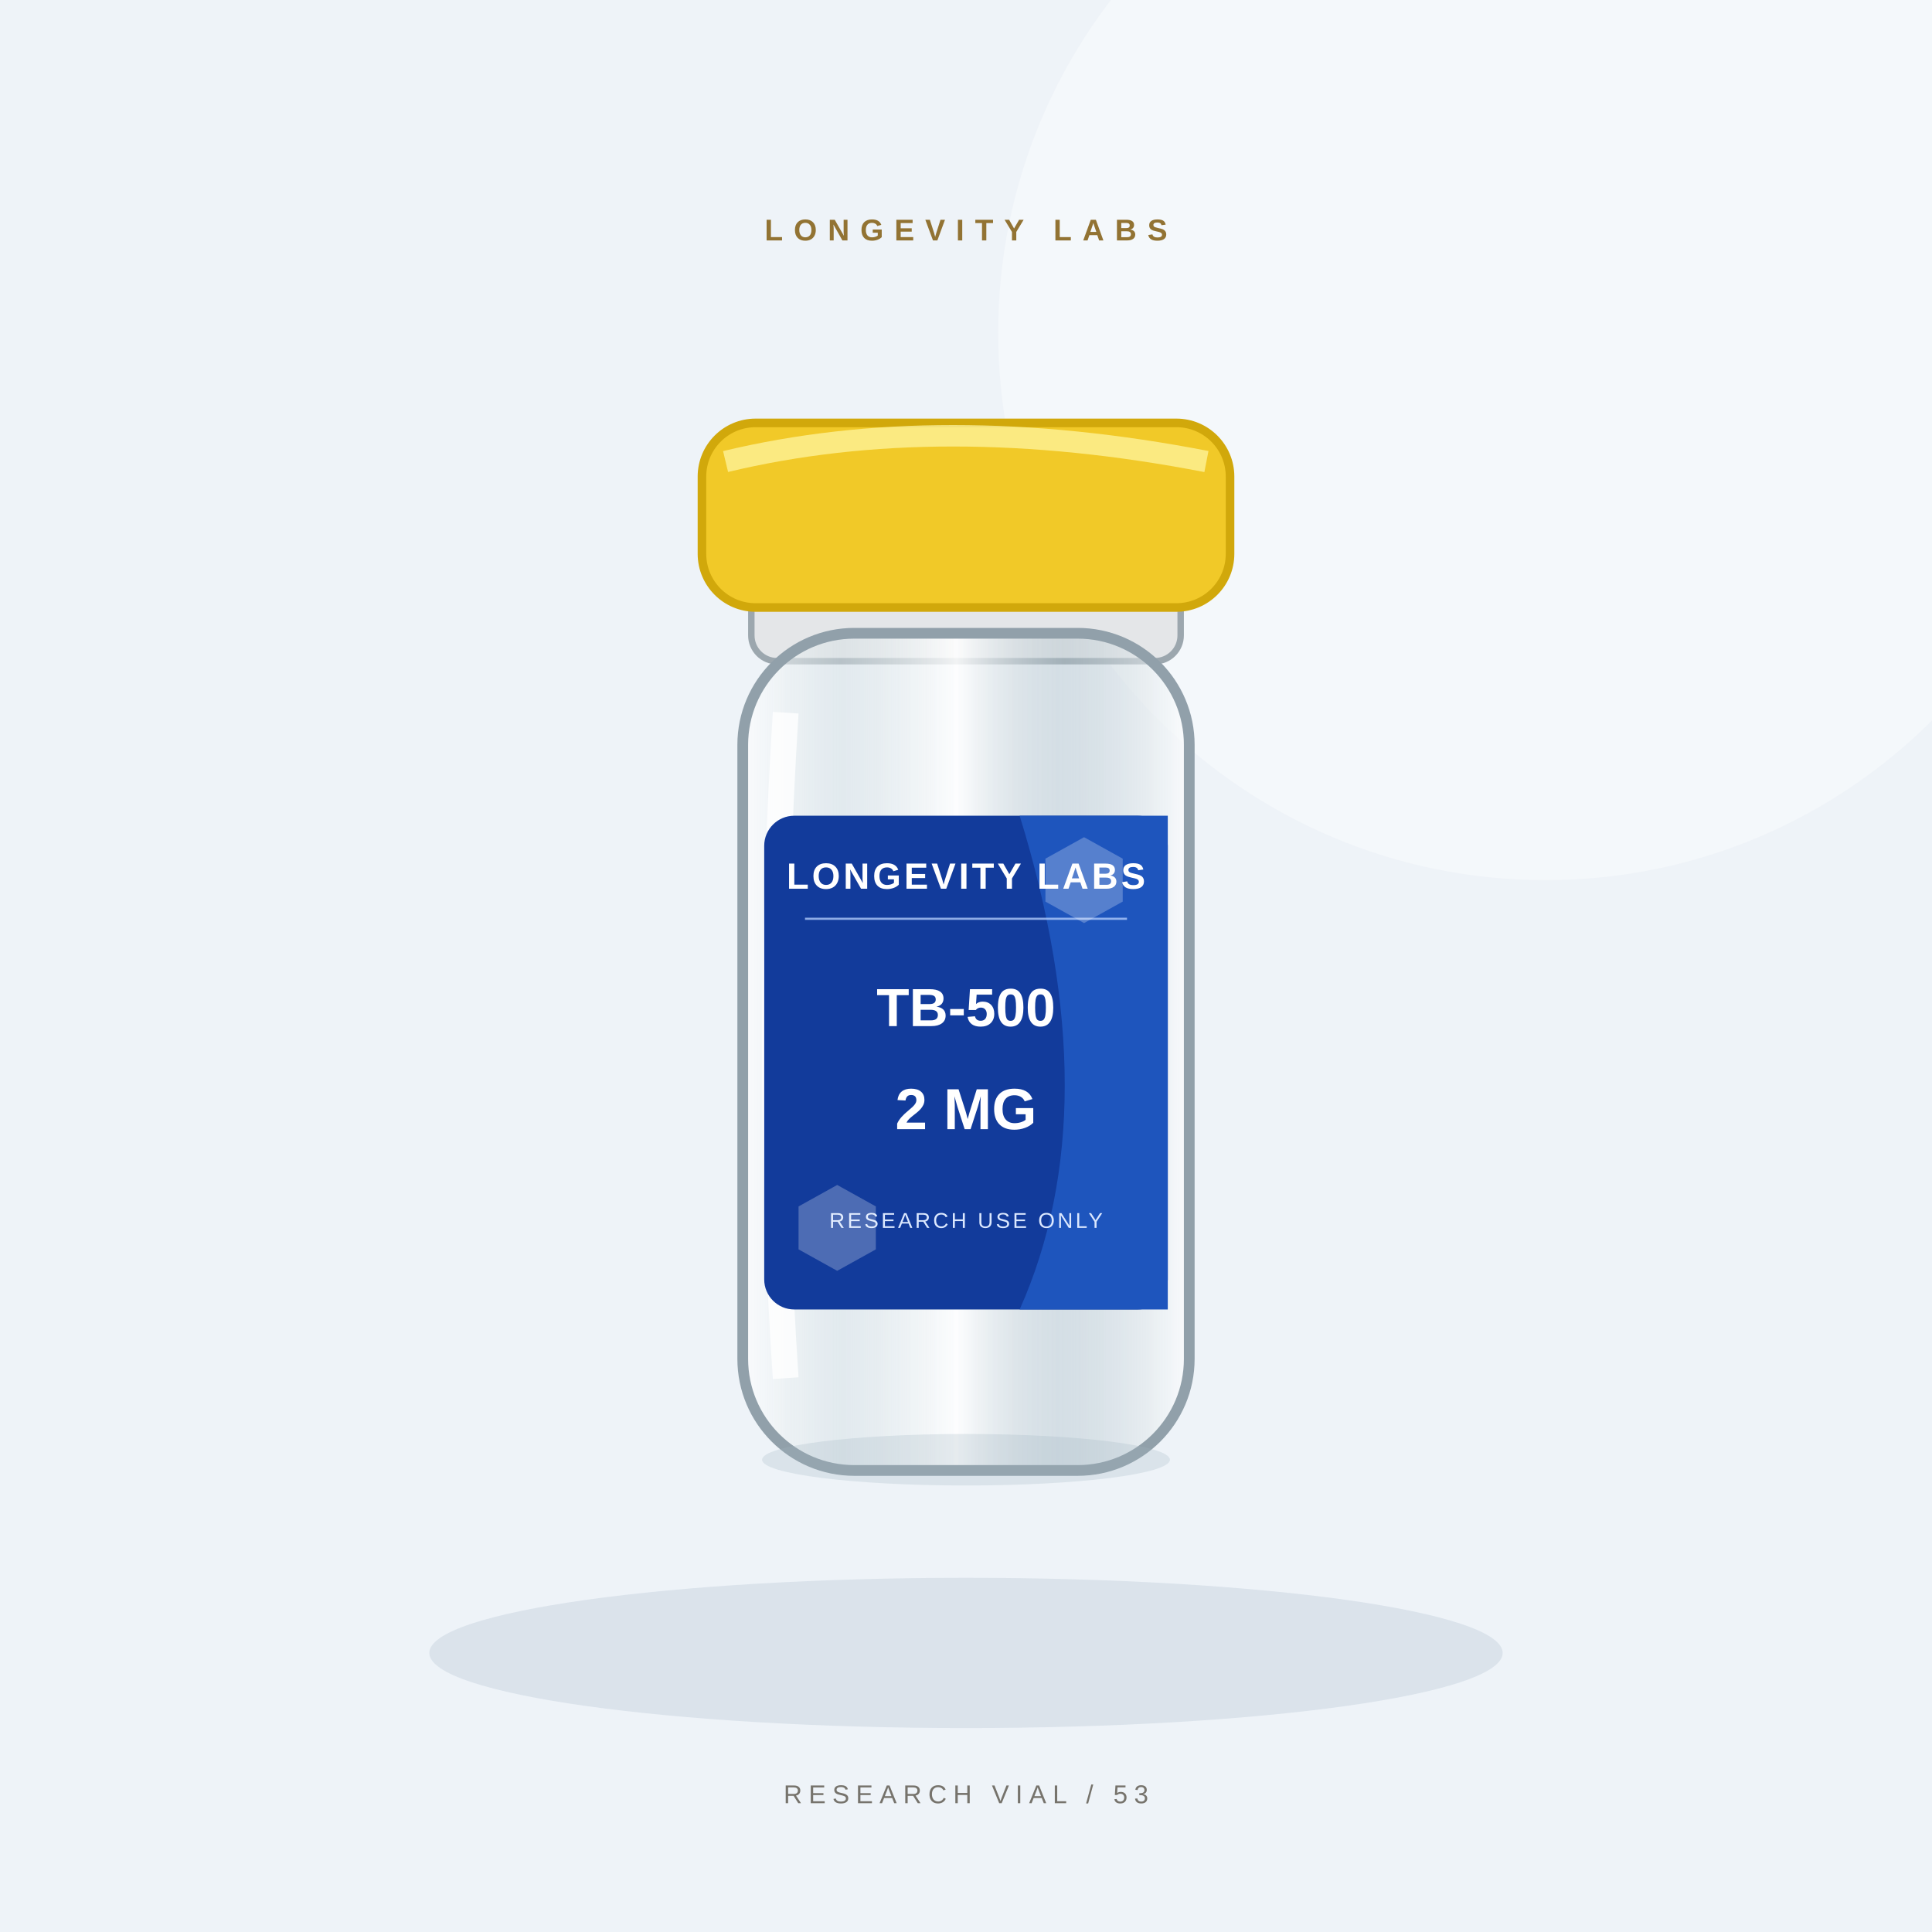
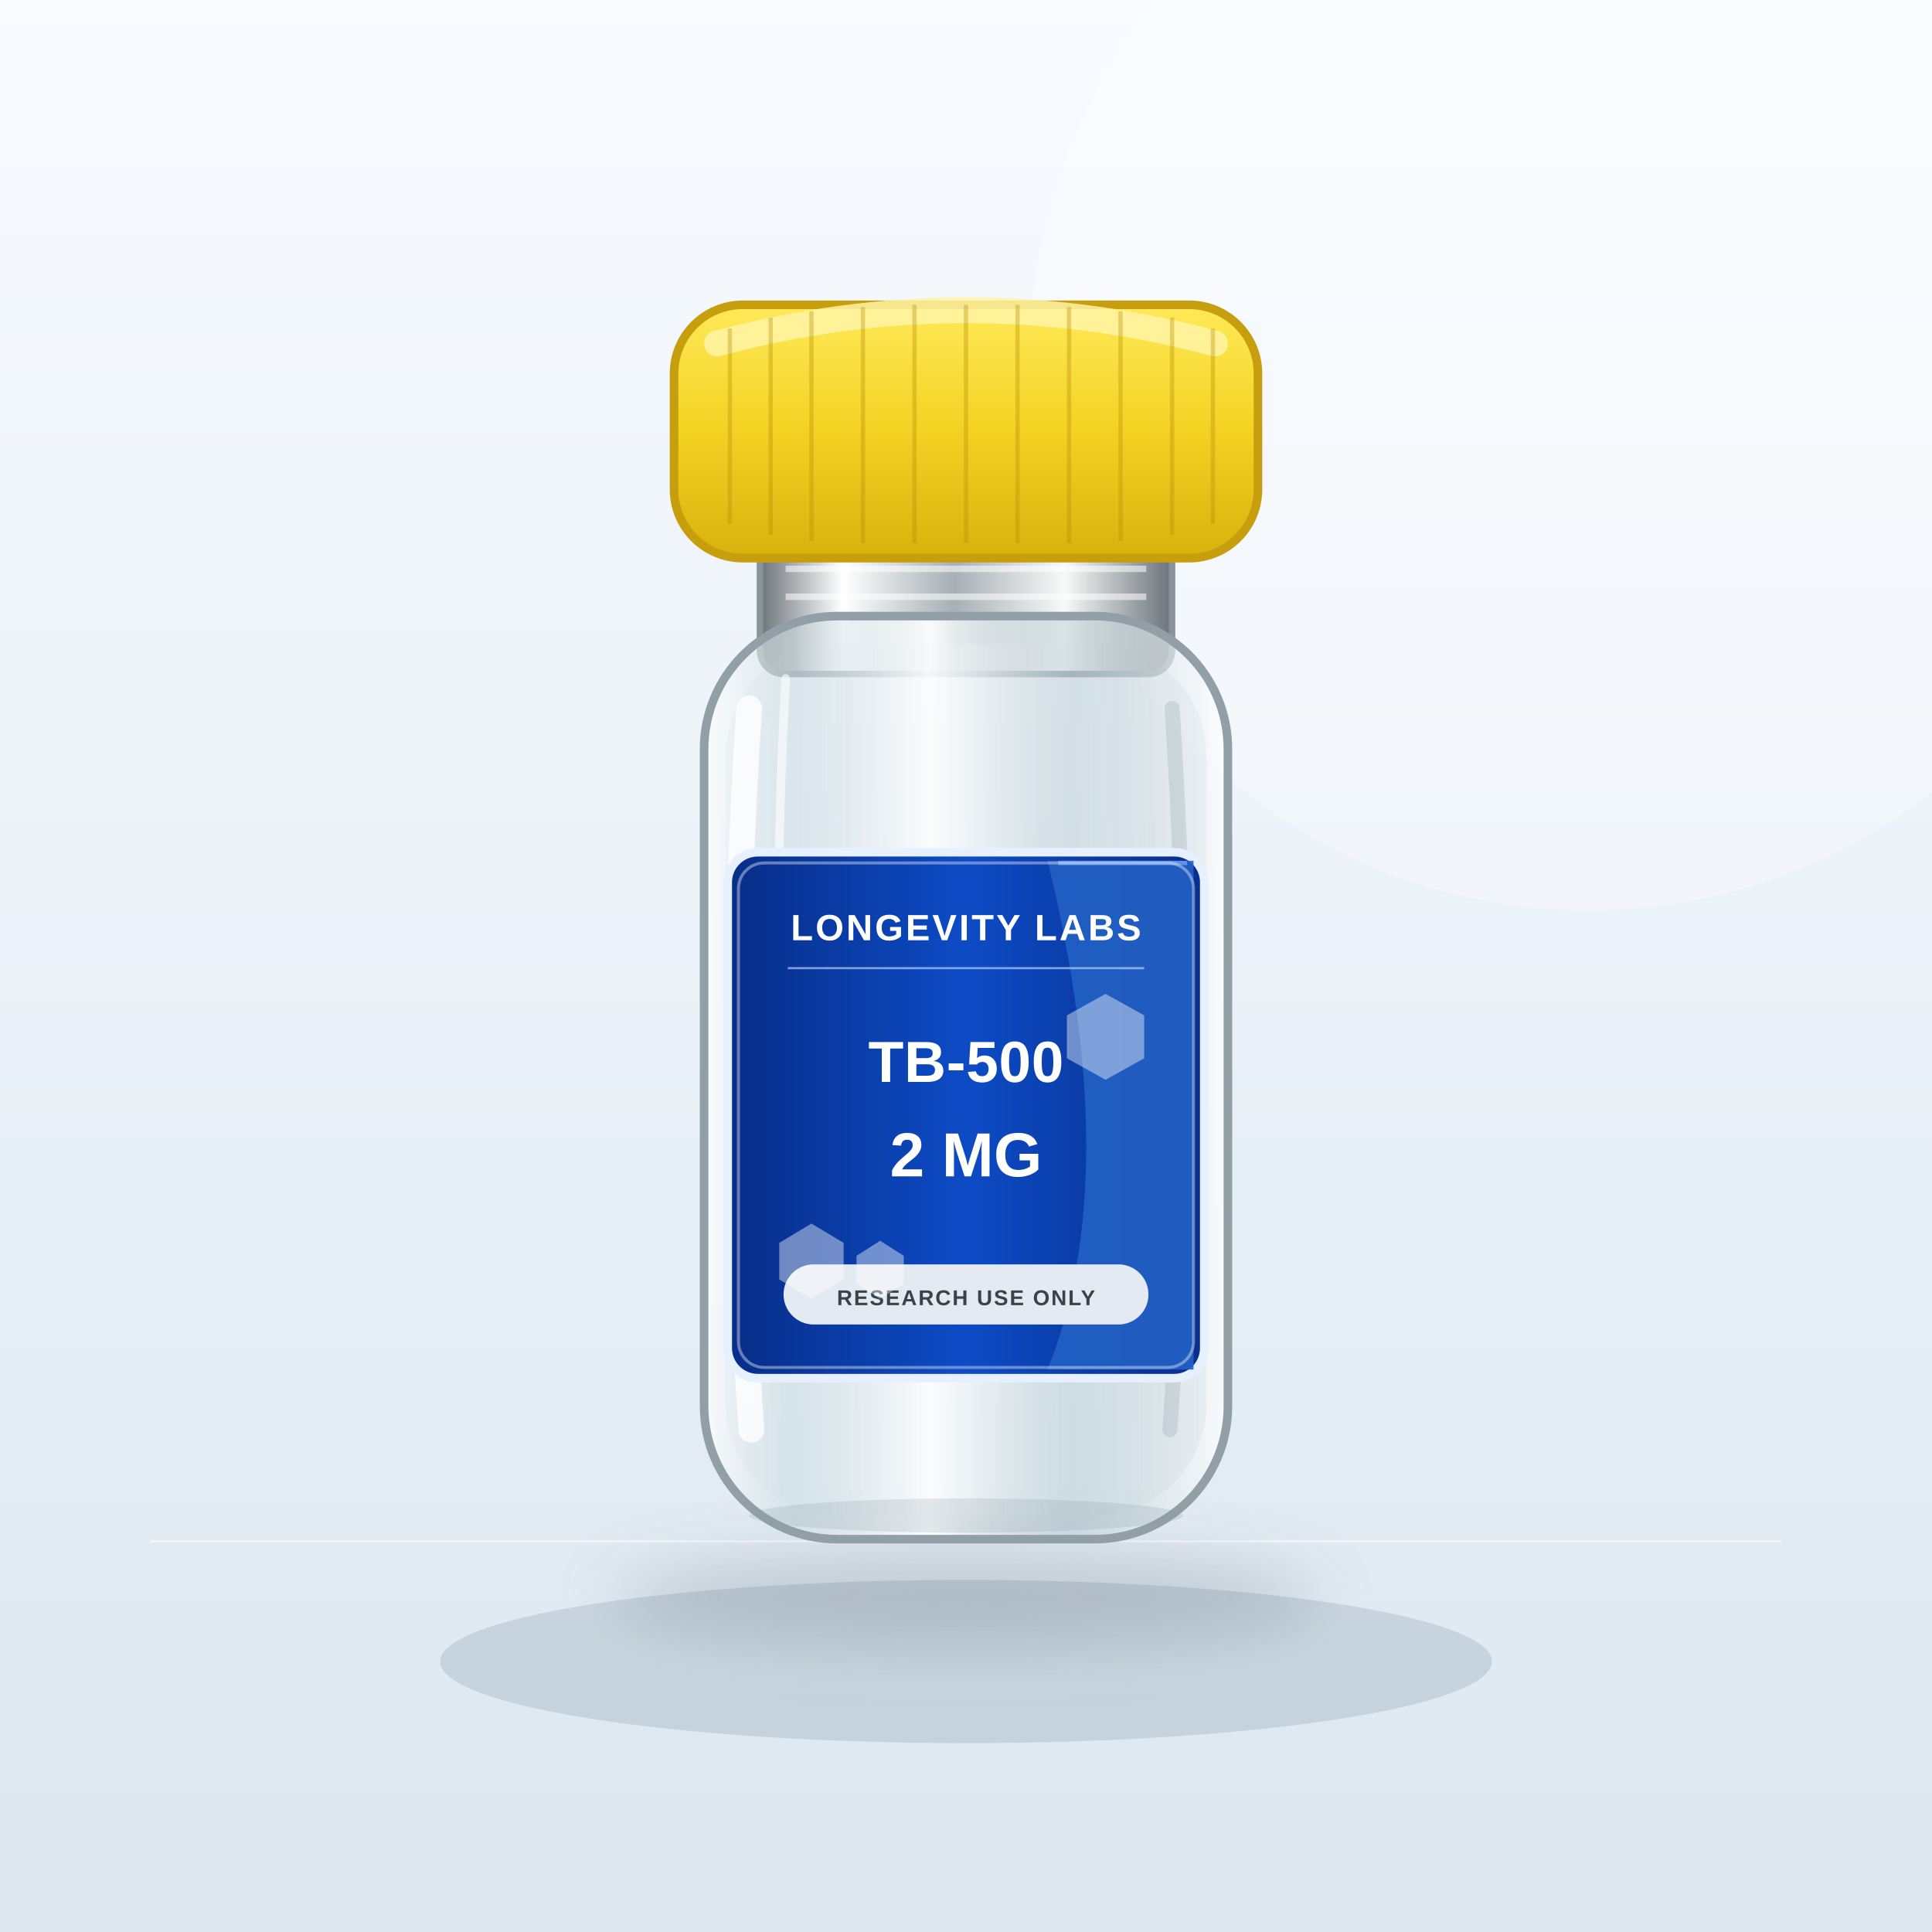
<svg xmlns="http://www.w3.org/2000/svg" width="900" height="900" viewBox="0 0 900 900" role="img" aria-labelledby="title desc">
  <defs>
+     <linearGradient id="vialBg" x2="0" y2="1">
+       <stop stop-color="#f8fbff" />
+       <stop offset="1" stop-color="#dce7f0" />
+     </linearGradient>
+     <linearGradient id="silver" x2="1">
+       <stop stop-color="#6c757b" />
+       <stop offset=".2" stop-color="#fff" />
+       <stop offset=".47" stop-color="#a6b0b5" />
+       <stop offset=".74" stop-color="#f8f9f8" />
+       <stop offset="1" stop-color="#69737a" />
+     </linearGradient>
+     <linearGradient id="yellowCap" x2="0" y2="1">
+       <stop stop-color="#ffe958" />
+       <stop offset=".48" stop-color="#f3d324" />
+       <stop offset="1" stop-color="#d7b20c" />
+     </linearGradient>
+     <linearGradient id="vialGlass" x2="1">
+       <stop stop-color="#fff" stop-opacity=".78" />
+       <stop offset=".17" stop-color="#cedde4" stop-opacity=".5" />
+       <stop offset=".43" stop-color="#fff" stop-opacity=".92" />
+       <stop offset=".7" stop-color="#b8cbd4" stop-opacity=".48" />
+       <stop offset="1" stop-color="#fff" stop-opacity=".8" />
+     </linearGradient>
+     <linearGradient id="innerGlass" x2="1">
+       <stop stop-color="#a8c1ca" stop-opacity=".2" />
+       <stop offset=".5" stop-color="#fff" stop-opacity=".5" />
+       <stop offset="1" stop-color="#91a9b2" stop-opacity=".28" />
+     </linearGradient>
+     <linearGradient id="labelBlue" x2="1">
+       <stop stop-color="#072d88" />
+       <stop offset=".5" stop-color="#0d4bc5" />
+       <stop offset="1" stop-color="#082e8a" />
+     </linearGradient>
    <linearGradient id="clearGlass" x2="1">
      <stop stop-color="#fff" stop-opacity=".72" />
      <stop offset=".22" stop-color="#d5e0e4" stop-opacity=".48" />
      <stop offset=".48" stop-color="#fff" stop-opacity=".86" />
      <stop offset=".72" stop-color="#aec0c9" stop-opacity=".4" />
      <stop offset="1" stop-color="#fff" stop-opacity=".72" />
    </linearGradient>
    <linearGradient id="goldMetal" x2="1">
      <stop stop-color="#8a713d" />
      <stop offset=".25" stop-color="#f2d879" />
      <stop offset=".53" stop-color="#b18d2e" />
      <stop offset=".8" stop-color="#f5da77" />
      <stop offset="1" stop-color="#96782b" />
    </linearGradient>
    <linearGradient id="darkGlass" x2="1">
      <stop stop-color="#080b0c" />
      <stop offset=".26" stop-color="#25292a" />
      <stop offset=".5" stop-color="#090b0b" />
      <stop offset=".76" stop-color="#242727" />
      <stop offset="1" stop-color="#080a0a" />
    </linearGradient>
+     <filter id="softShadow" x="-50%" y="-100%" width="200%" height="300%">
+       <feGaussianBlur stdDeviation="14" />
+     </filter>
  </defs>
-   <rect width="900" height="900" fill="#eef3f8" />
-   <ellipse cx="450" cy="770" rx="250" ry="35" fill="#a8b9ca" opacity=".28" />
-   <circle cx="720" cy="155" r="255" fill="#fff" opacity=".38" />
+   <rect width="900" height="900" fill="url(#vialBg)" />
+   <ellipse cx="450" cy="774" rx="245" ry="38" fill="#6d8290" opacity=".22" />
+   <circle cx="740" cy="164" r="260" fill="#fff" opacity=".34" />
+   <path d="M70 718h760" stroke="#fff" stroke-opacity=".58" />
  <g>
    <g>
-       <rect x="350" y="246" width="200" height="62" rx="12" fill="#e4e6e8" stroke="#9ca7ae" stroke-width="3" />
-       <rect x="327" y="197" width="246" height="86" rx="25" fill="#f1c928" stroke="#d1a80b" stroke-width="4" />
-       <path d="M338 215q100-24 224 0" fill="none" stroke="#fff6a4" stroke-width="10" opacity=".72" />
-       <rect x="346" y="295" width="208" height="390" rx="52" fill="url(#clearGlass)" stroke="#91a0aa" stroke-width="5" />
-       <path d="M366 332q-10 160 0 310" fill="none" stroke="#fff" stroke-width="12" opacity=".8" />
-       <ellipse cx="450" cy="680" rx="95" ry="12" fill="#9eb4c0" opacity=".25" />
-       <rect x="356" y="380" width="188" height="230" rx="14" fill="#123b9b" />
-       <path d="M475 380h69v230h-69q42-94 0-230" fill="#1e55bd" />
-       <text x="450" y="414" text-anchor="middle" fill="#fff" font-family="Arial,sans-serif" font-size="17" font-weight="700" letter-spacing="1.4">LONGEVITY LABS</text>
-       <path d="M375 428h150" stroke="#b7d2ff" opacity=".75" />
-       <text x="450" y="478" text-anchor="middle" fill="#fff" font-family="Arial,sans-serif" font-size="25" font-weight="800">TB-500</text>
-       <text x="450" y="526" text-anchor="middle" fill="#fff" font-family="Arial,sans-serif" font-size="27" font-weight="800">2 MG</text>
-       <text x="450" y="572" text-anchor="middle" fill="#dbe8ff" font-family="Arial,sans-serif" font-size="10" letter-spacing="1.2">RESEARCH USE ONLY</text>
-       <g fill="#fff" opacity=".25">
-         <path d="m505 390 18 10v20l-18 10-18-10v-20z" />
-         <path d="m390 552 18 10v20l-18 10-18-10v-20z" />
+       <ellipse cx="450" cy="744" rx="166" ry="22" fill="#52616a" opacity=".22" filter="url(#softShadow)" />
+       <rect x="354" y="239" width="192" height="75" rx="11" fill="url(#silver)" stroke="#88949a" stroke-width="3" />
+       <path d="M366 252h168M366 265h168M366 278h168" stroke="#fff" stroke-opacity=".55" stroke-width="3" />
+       <rect x="314" y="142" width="272" height="118" rx="32" fill="url(#yellowCap)" stroke="#c79e0d" stroke-width="4" />
+       <path d="M334 160Q450 129 566 160" fill="none" stroke="#fff4a6" stroke-width="12" stroke-linecap="round" opacity=".84" />
+       <g stroke="#b88f08" stroke-opacity=".37" stroke-width="2">
+         <path d="M340 153v91M359 148v101M378 145v107M402 143v110M426 142v111M450 142v111M474 142v111M498 143v110M522 145v107M546 148v101M565 153v91" />
      </g>
+       <rect x="328" y="287" width="244" height="430" rx="62" fill="url(#vialGlass)" stroke="#91a0a7" stroke-width="4" />
+       <rect x="338" y="300" width="224" height="406" rx="52" fill="url(#innerGlass)" opacity=".34" />
+       <path d="M349 330Q338 493 350 666" fill="none" stroke="#fff" stroke-width="12" stroke-linecap="round" opacity=".78" />
+       <path d="M366 316Q359 445 366 558" fill="none" stroke="#fff" stroke-width="4" stroke-linecap="round" opacity=".6" />
+       <path d="M546 330Q557 493 545 666" fill="none" stroke="#90a1a9" stroke-width="7" stroke-linecap="round" opacity=".28" />
+       <ellipse cx="450" cy="706" rx="101" ry="8" fill="#879aa4" opacity=".22" />
+       <rect x="339" y="397" width="222" height="245" rx="14" fill="url(#labelBlue)" stroke="#e7f0ff" stroke-width="4" />
+       <path d="M488 401h68v237h-68q36-90 0-237" fill="#2260c4" opacity=".9" />
+       <path d="M493 402h60" stroke="#71a2f3" stroke-width="2" opacity=".76" />
+       <text x="450" y="438" text-anchor="middle" fill="#fff" font-family="Arial,sans-serif" font-size="17" font-weight="800" letter-spacing="1.1">LONGEVITY LABS</text>
+       <path d="M367 451h166" stroke="#c8dcff" stroke-opacity=".62" />
+       <text x="450" y="504" text-anchor="middle" fill="#fff" font-family="Arial,sans-serif" font-size="27" font-weight="800" letter-spacing=".2">TB-500</text>
+       <text x="450" y="548" text-anchor="middle" fill="#fff" font-family="Arial,sans-serif" font-size="29" font-weight="800">2 MG</text>
+       <rect x="365" y="589" width="170" height="28" rx="14" fill="#e4eaf1" />
+       <text x="450" y="608" text-anchor="middle" fill="#39434b" font-family="Arial,sans-serif" font-size="10" font-weight="700" letter-spacing=".7">RESEARCH USE ONLY</text>
+       <g fill="#fff" opacity=".42">
+         <path d="m515 463 18 10v20l-18 10-18-10v-20z" />
+         <path d="m378 570 15 9v17l-15 9-15-9v-17z" />
+         <path d="m410 578 11 7v13l-11 7-11-7v-13z" />
+       </g>
+       <rect x="344" y="402" width="212" height="235" rx="12" fill="none" stroke="#f5f8ff" stroke-opacity=".4" stroke-width="1.4" />
    </g>
  </g>
-   <text x="450" y="112" text-anchor="middle" fill="#927333" font-family="Arial,sans-serif" font-size="14" font-weight="700" letter-spacing="5">LONGEVITY LABS</text>
-   <text x="450" y="840" text-anchor="middle" fill="#76736c" font-family="Arial,sans-serif" font-size="12" letter-spacing="3">RESEARCH VIAL / 53</text>
</svg>
